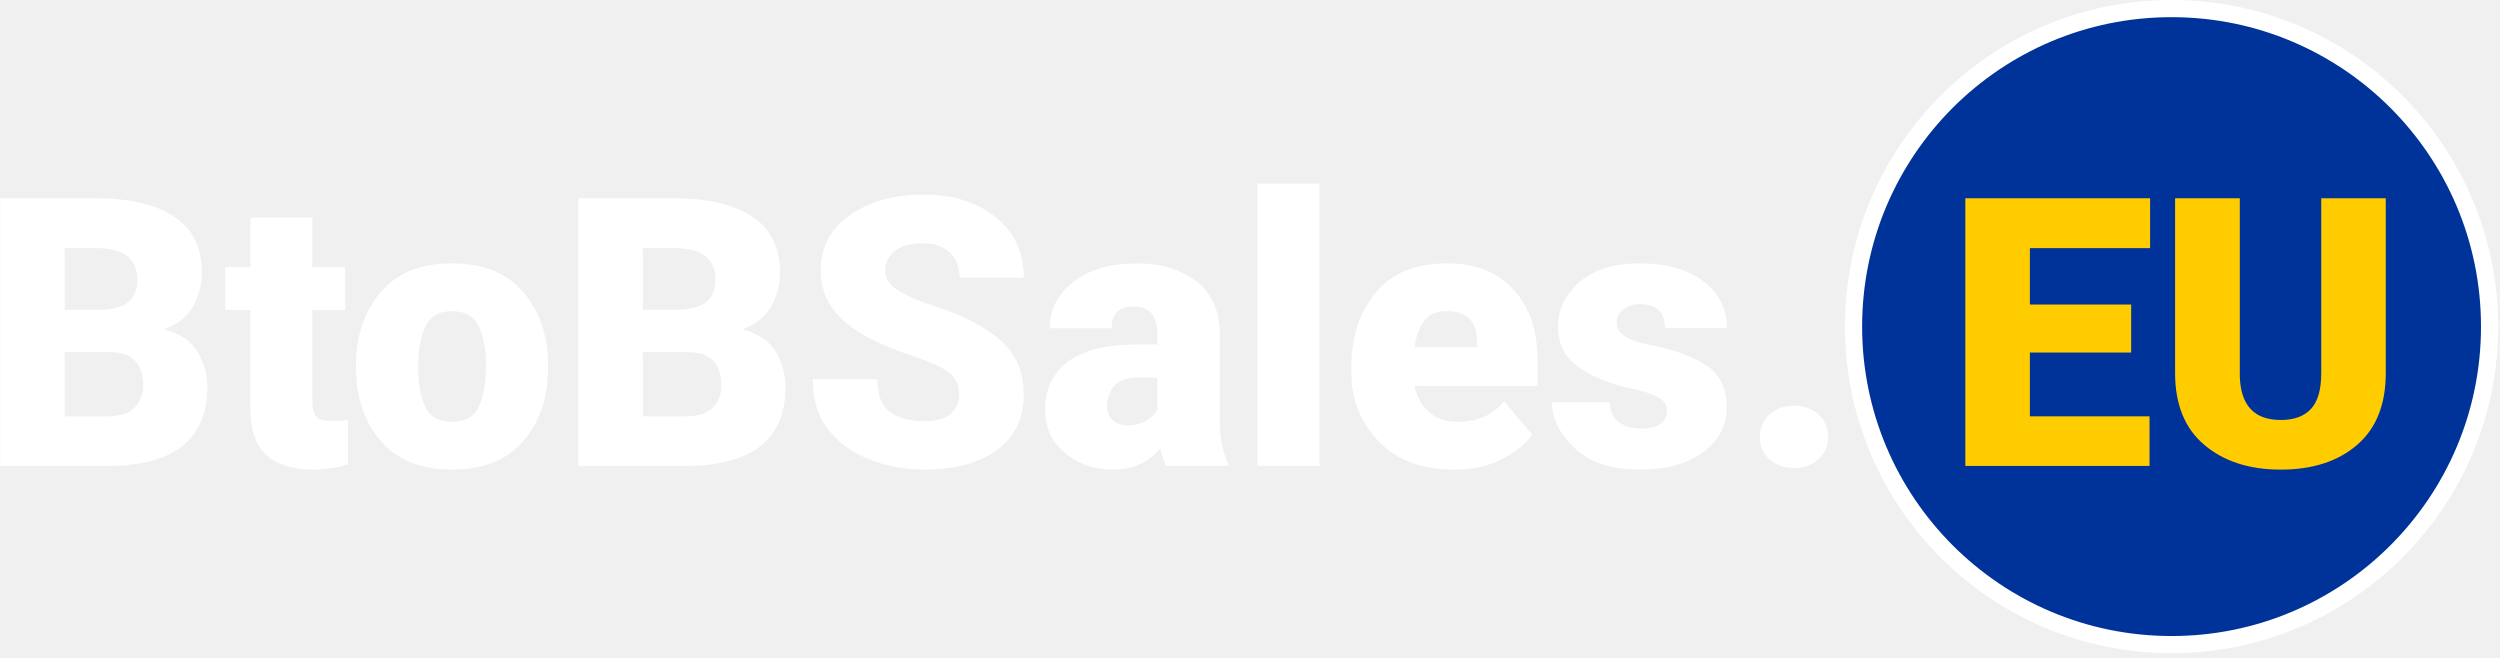
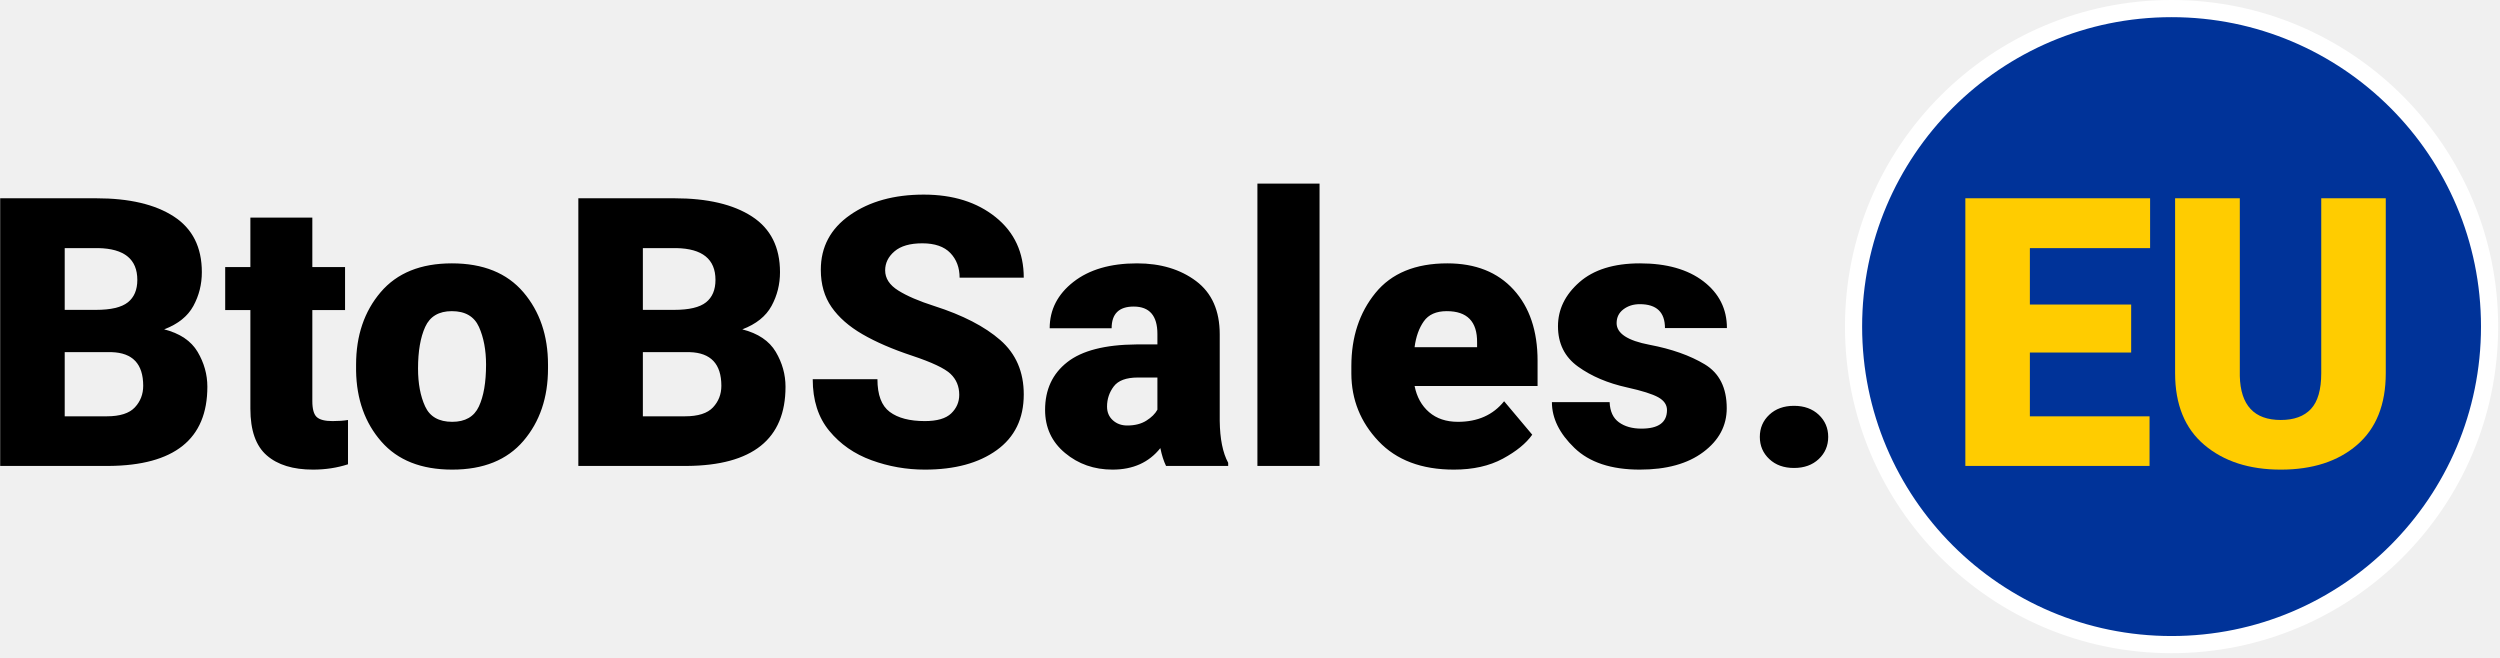
<svg xmlns="http://www.w3.org/2000/svg" width="100%" height="100%" viewBox="0 0 437 115" version="1.1" xml:space="preserve" style="fill-rule:evenodd;clip-rule:evenodd;stroke-linecap:round;stroke-linejoin:round;stroke-miterlimit:1.5;">
  <g transform="matrix(1,0,0,1,-134.302,-266.592)">
    <g transform="matrix(1,0,0,1,-9,5)">
      <circle cx="522.891" cy="318.681" r="55.589" style="fill:rgb(0,51,153);stroke:white;stroke-width:3px;" />
    </g>
    <g transform="matrix(1.02828,0,0,1.02828,93.589,141.523)">
-       <text x="36.156px" y="200.836px" style="font-family:'Roboto-Black', 'Roboto';font-weight:900;font-size:64px;fill:white;">Bt<tspan x="98.469px " y="200.836px ">o</tspan>BSales.</text>
-       <text x="370.219px" y="200.836px" style="font-family:'Roboto-Black', 'Roboto';font-weight:900;font-size:64px;fill:rgb(255,204,0);">EU</text>
+       <g transform="matrix(1,0,0,1,36.156,200.836)">
+         <text x="0px" y="0px" style="font-family:'Roboto-Black', 'Roboto';font-weight:900;font-size:64px;">Bt</text>
+       </g>
+       <g transform="matrix(1,0,0,1,98.469,200.836)">
+         <text x="0px" y="0px" style="font-family:'Roboto-Black', 'Roboto';font-weight:900;font-size:64px;">oBSales.</text>
+       </g>
+     </g>
+     <g transform="matrix(1.02828,0,0,1.02828,474.278,348.039)">
+       <text x="0px" y="0px" style="font-family:'Roboto-Black', 'Roboto';font-weight:900;font-size:64px;fill:rgb(255,204,0);">EU</text>
    </g>
  </g>
</svg>
